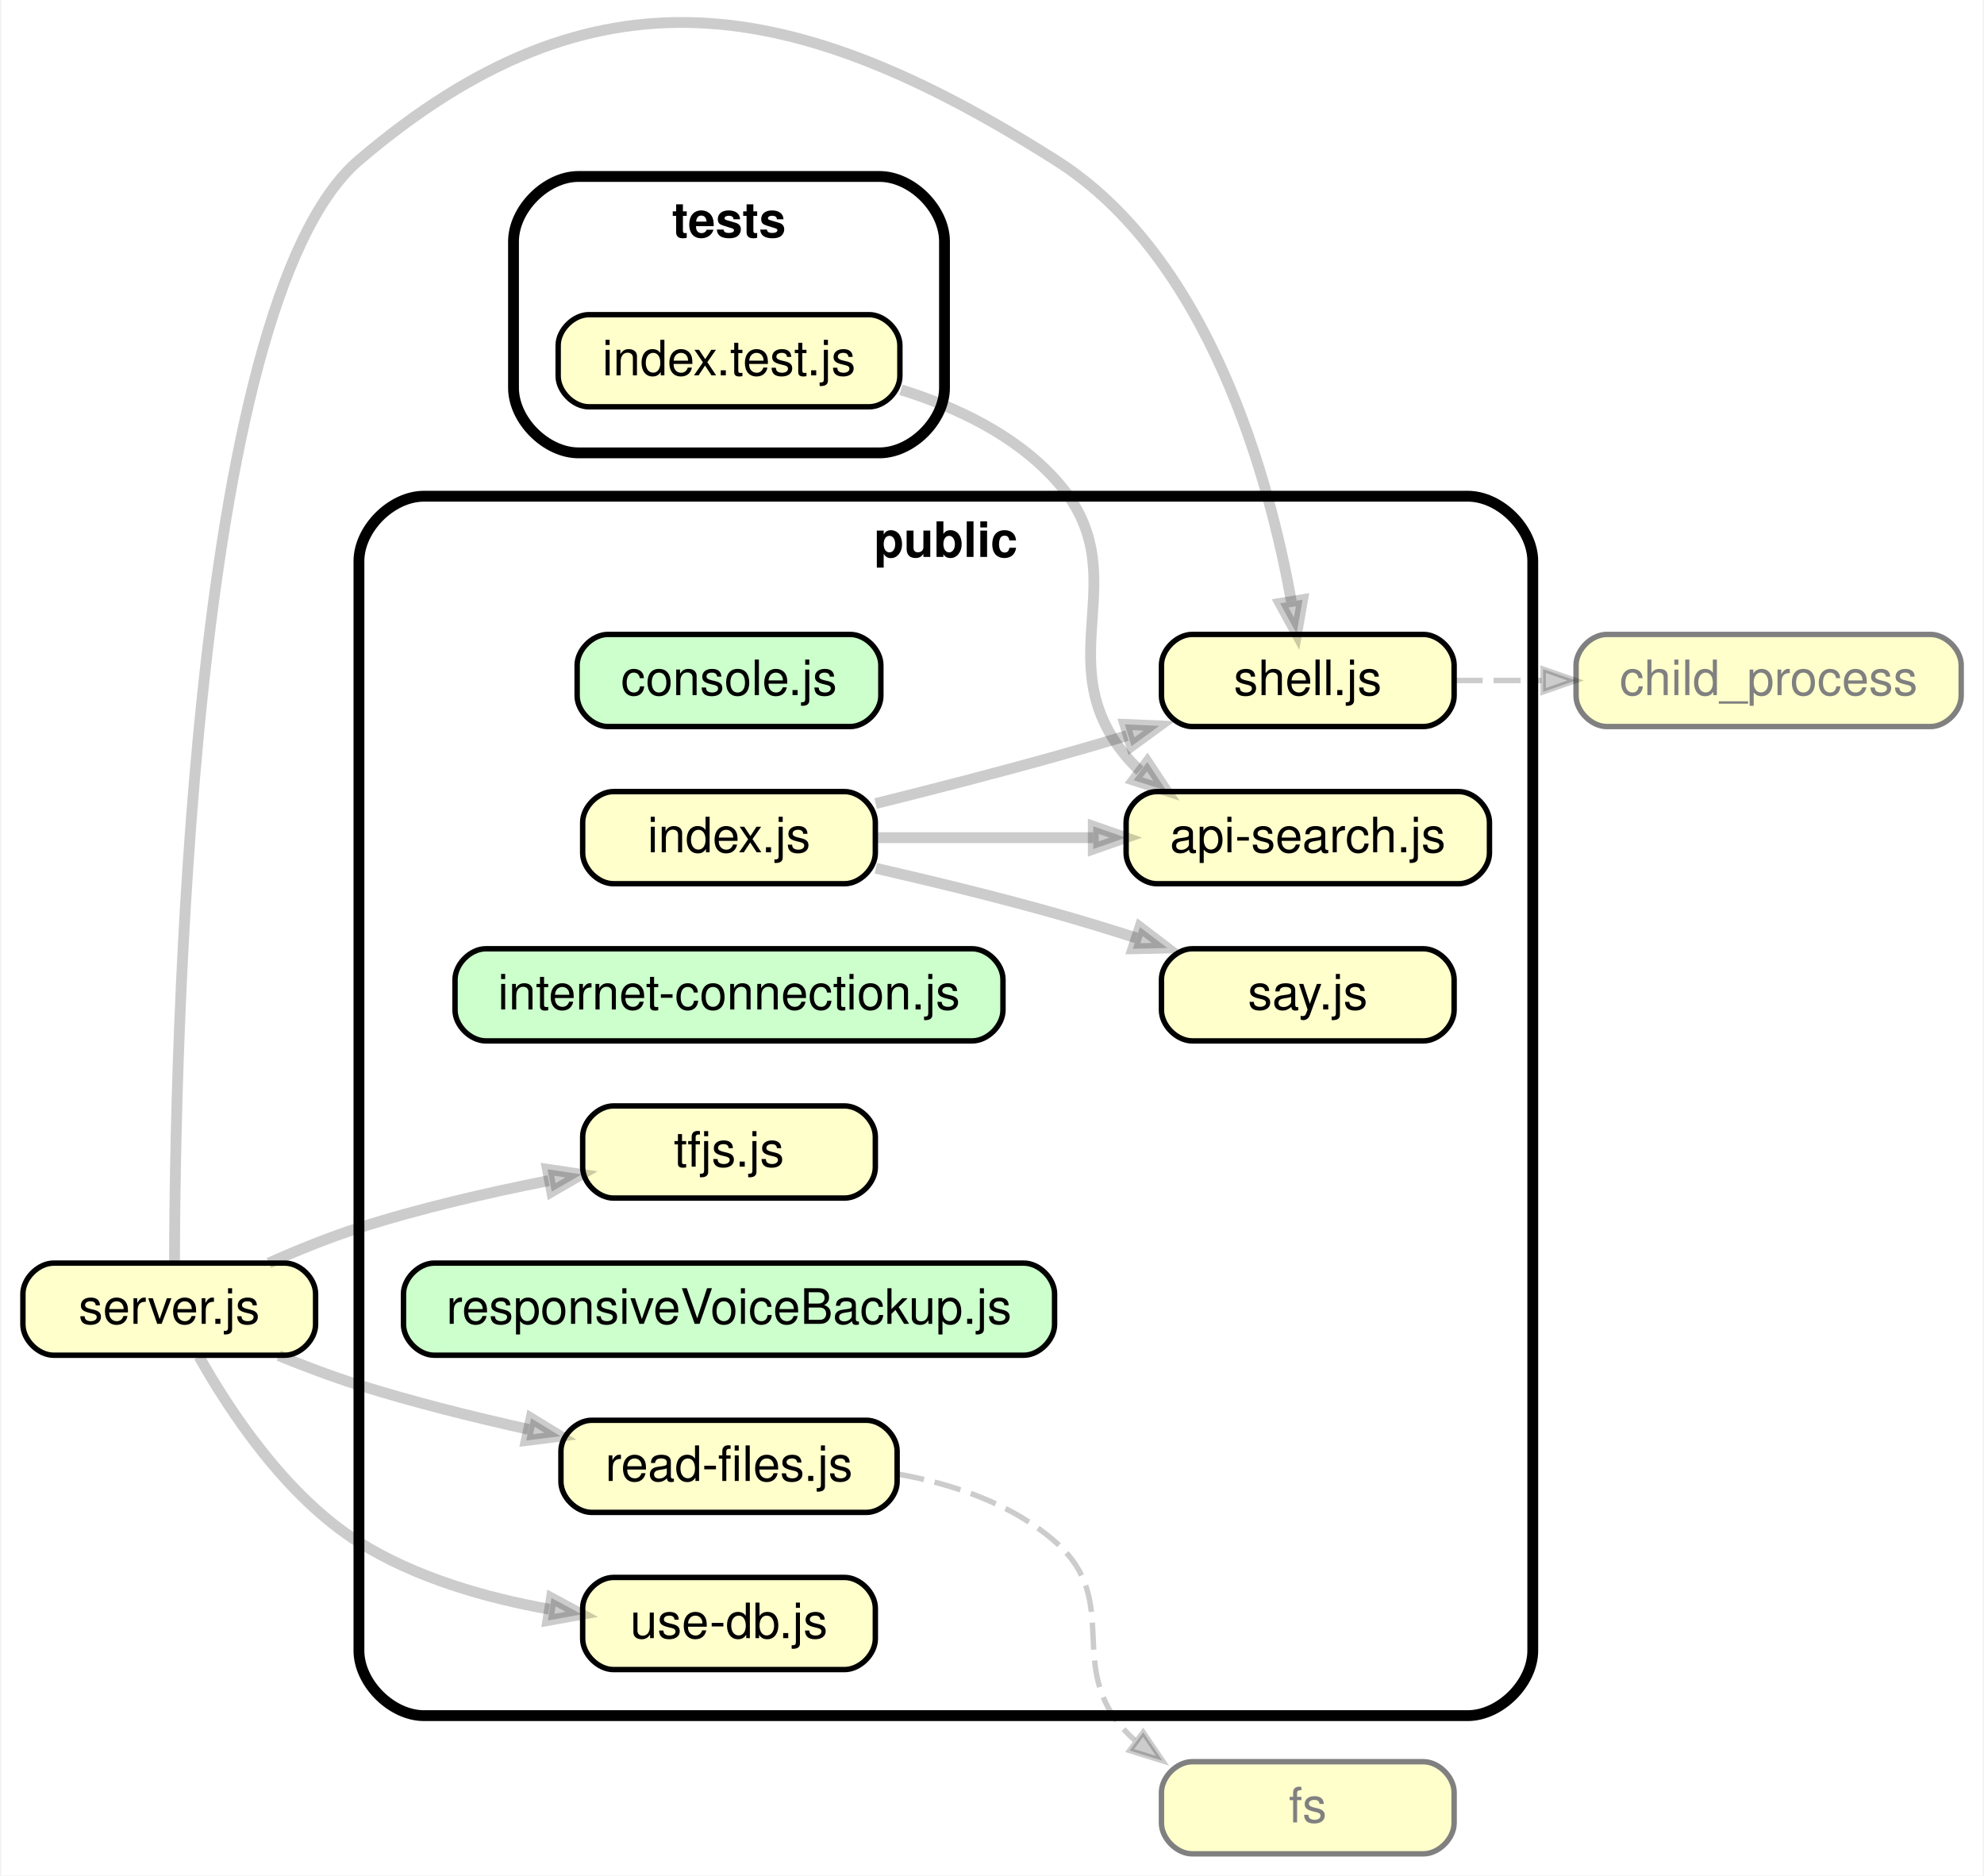
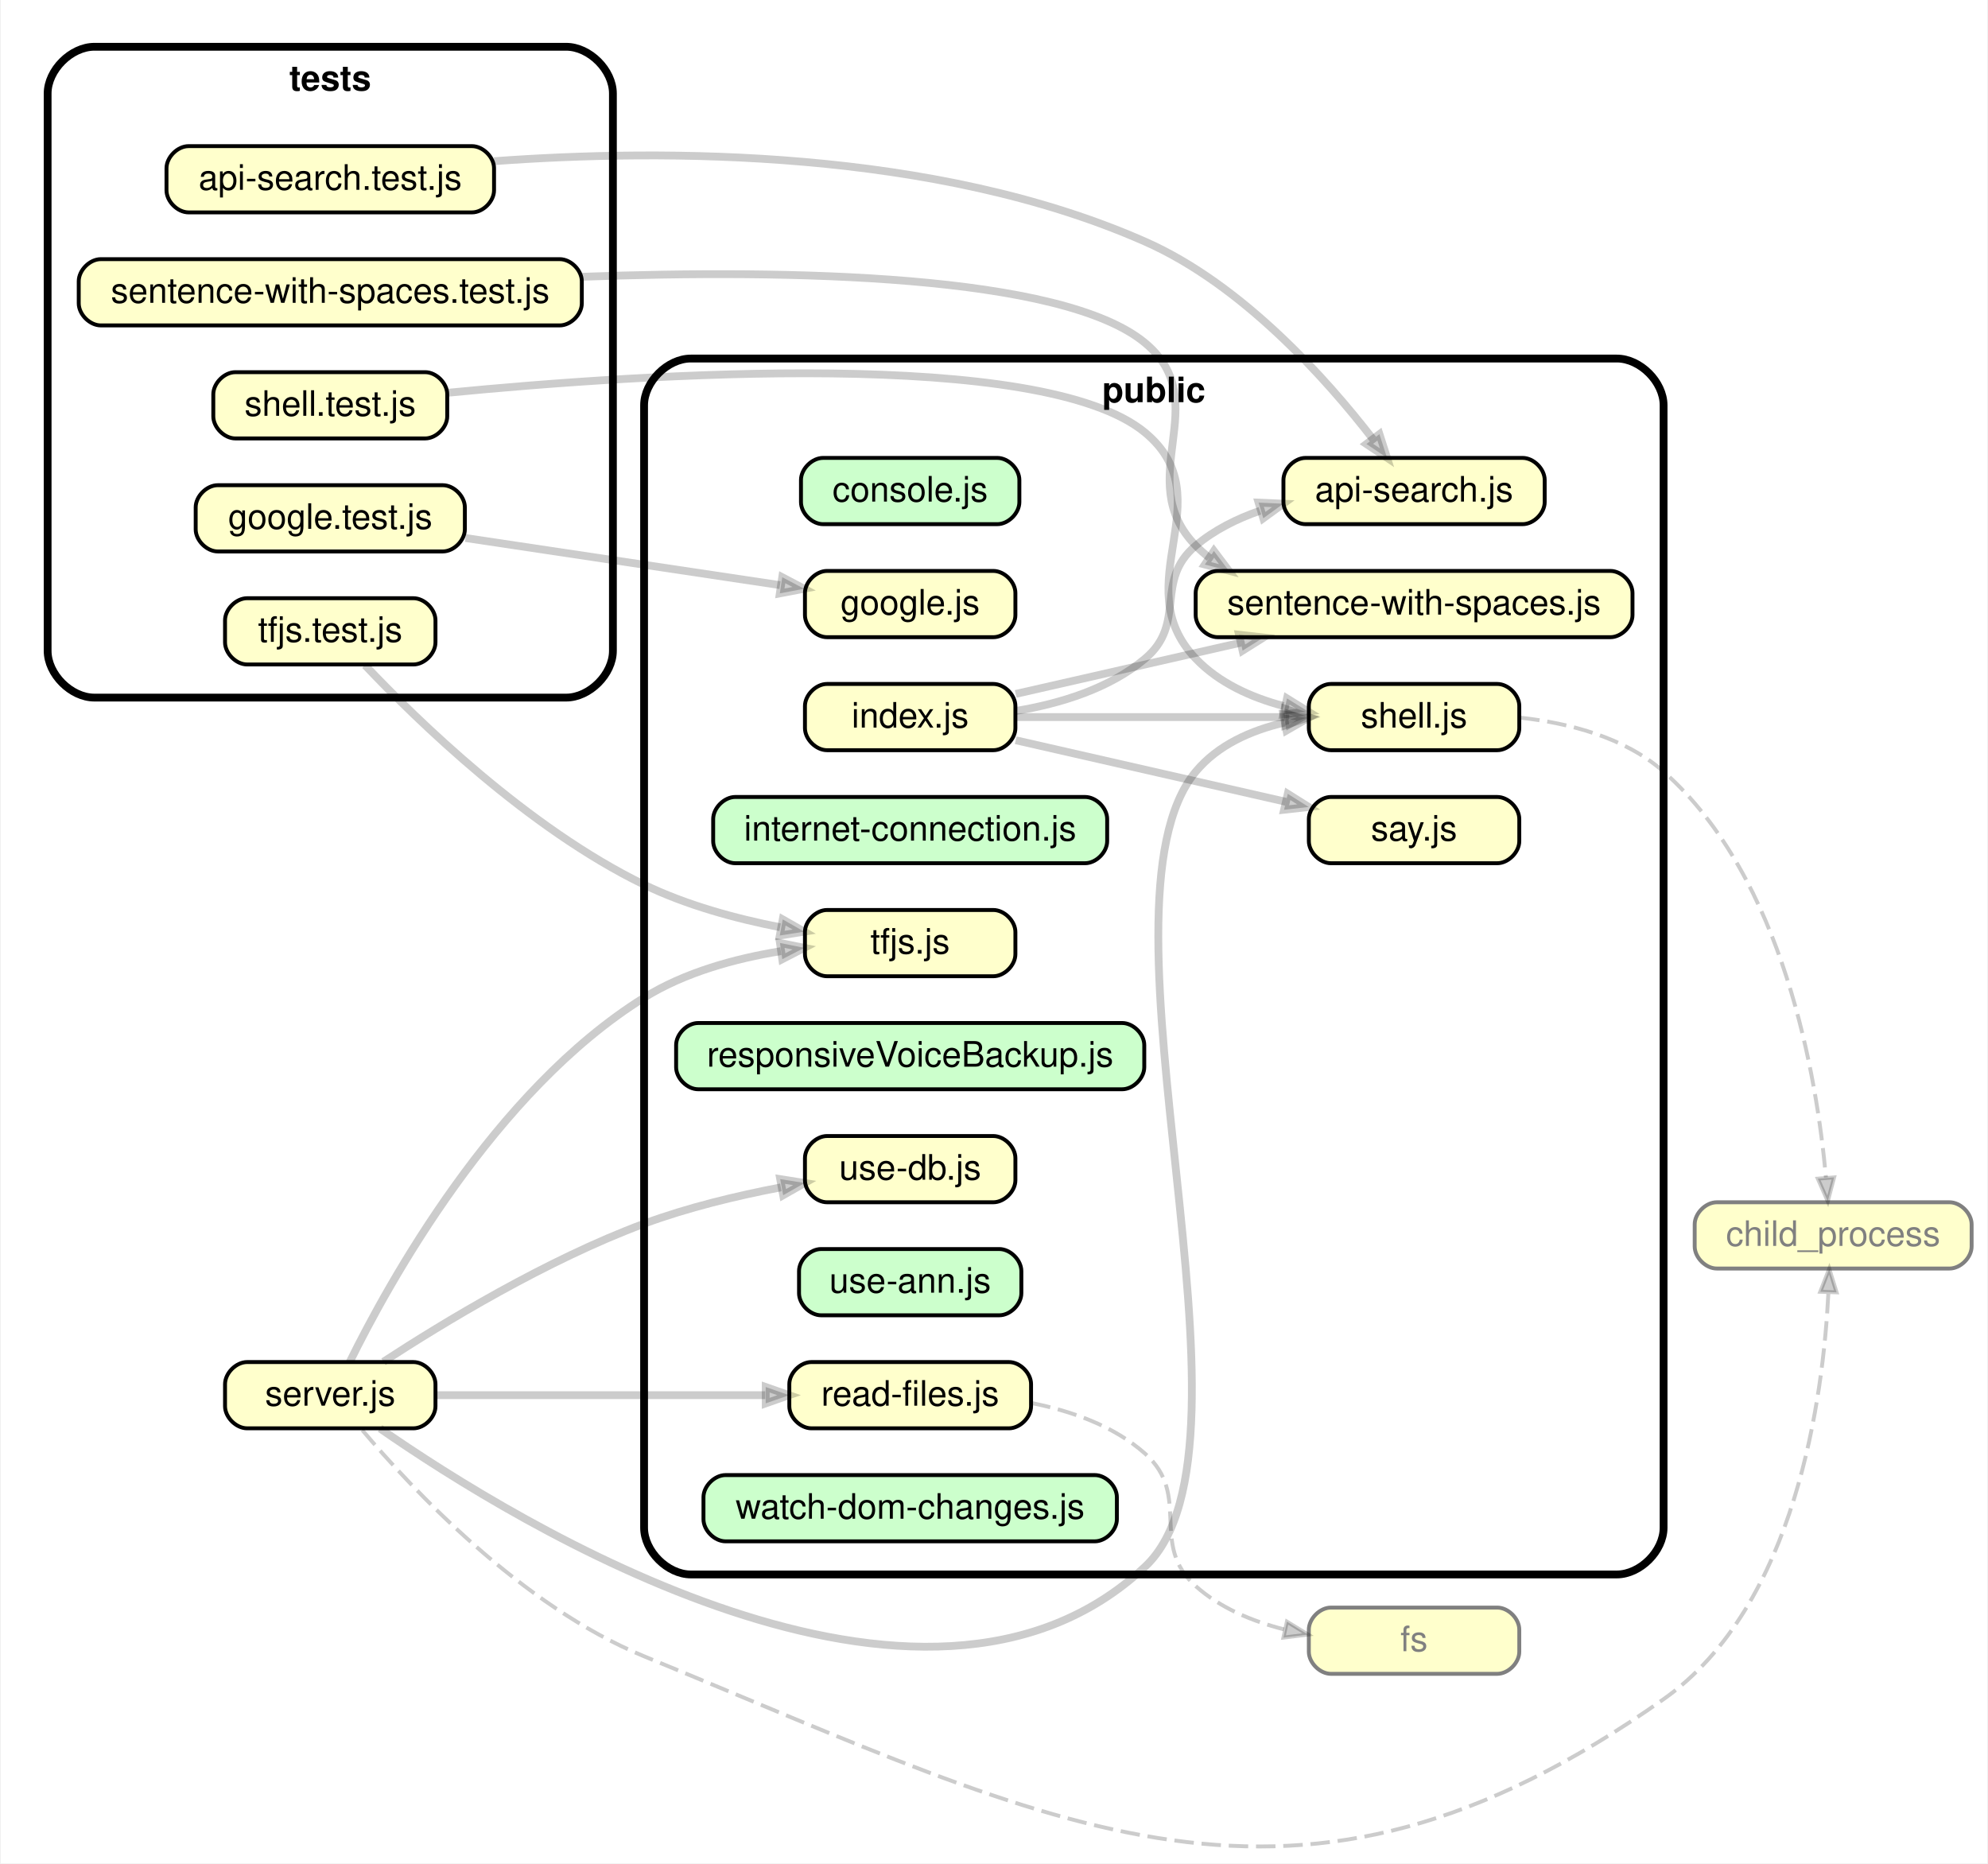
- <svg xmlns="http://www.w3.org/2000/svg" xmlns:xlink="http://www.w3.org/1999/xlink" width="366pt" height="346pt" viewBox="0.00 0.00 365.61 346.06">
-   <g id="graph0" class="graph" transform="scale(1 1) rotate(0) translate(4 342.06)">
-     <polygon fill="white" stroke="transparent" points="-4,4 -4,-342.06 361.61,-342.06 361.61,4 -4,4" />
+ <svg xmlns="http://www.w3.org/2000/svg" xmlns:xlink="http://www.w3.org/1999/xlink" width="510pt" height="478pt" viewBox="0.00 0.00 509.68 478.12">
+   <g id="graph0" class="graph" transform="scale(1 1) rotate(0) translate(4 474.12)">
+     <polygon fill="white" stroke="transparent" points="-4,4 -4,-474.12 505.68,-474.12 505.68,4 -4,4" />
    <g id="clust1" class="cluster">
-       <path fill="#ffffff" stroke="black" stroke-width="2" d="M74,-25.5C74,-25.5 266.58,-25.5 266.58,-25.5 272.58,-25.5 278.58,-31.5 278.58,-37.5 278.58,-37.5 278.58,-238.5 278.58,-238.5 278.58,-244.5 272.58,-250.5 266.58,-250.5 266.58,-250.5 74,-250.5 74,-250.5 68,-250.5 62,-244.5 62,-238.5 62,-238.5 62,-37.5 62,-37.5 62,-31.5 68,-25.5 74,-25.5" />
-       <text text-anchor="middle" x="170.29" y="-239.3" font-family="Helvetica,sans-Serif" font-weight="bold" font-size="9.00">public</text>
+       <path fill="#ffffff" stroke="black" stroke-width="2" d="M173.05,-70.12C173.05,-70.12 410.66,-70.12 410.66,-70.12 416.66,-70.12 422.66,-76.12 422.66,-82.12 422.66,-82.12 422.66,-370.12 422.66,-370.12 422.66,-376.12 416.66,-382.12 410.66,-382.12 410.66,-382.12 173.05,-382.12 173.05,-382.12 167.05,-382.12 161.05,-376.12 161.05,-370.12 161.05,-370.12 161.05,-82.12 161.05,-82.12 161.05,-76.12 167.05,-70.12 173.05,-70.12" />
+       <text text-anchor="middle" x="291.85" y="-370.92" font-family="Helvetica,sans-Serif" font-weight="bold" font-size="9.00">public</text>
    </g>
    <g id="clust2" class="cluster">
-       <path fill="#ffffff" stroke="black" stroke-width="2" d="M102.52,-258.5C102.52,-258.5 158.04,-258.5 158.04,-258.5 164.04,-258.5 170.04,-264.5 170.04,-270.5 170.04,-270.5 170.04,-297.5 170.04,-297.5 170.04,-303.5 164.04,-309.5 158.04,-309.5 158.04,-309.5 102.52,-309.5 102.52,-309.5 96.52,-309.5 90.52,-303.5 90.52,-297.5 90.52,-297.5 90.52,-270.5 90.52,-270.5 90.52,-264.5 96.52,-258.5 102.52,-258.5" />
-       <text text-anchor="middle" x="130.28" y="-298.3" font-family="Helvetica,sans-Serif" font-weight="bold" font-size="9.00">tests</text>
+       <path fill="#ffffff" stroke="black" stroke-width="2" d="M20,-295.12C20,-295.12 141.05,-295.12 141.05,-295.12 147.05,-295.12 153.05,-301.12 153.05,-307.12 153.05,-307.12 153.05,-450.12 153.05,-450.12 153.05,-456.12 147.05,-462.12 141.05,-462.12 141.05,-462.12 20,-462.12 20,-462.12 14,-462.12 8,-456.12 8,-450.12 8,-450.12 8,-307.12 8,-307.12 8,-301.12 14,-295.12 20,-295.12" />
+       <text text-anchor="middle" x="80.52" y="-450.92" font-family="Helvetica,sans-Serif" font-weight="bold" font-size="9.00">tests</text>
    </g>
    <g id="node1" class="node">
-       <path fill="#ffffcc" stroke="grey" d="M351.96,-225C351.96,-225 292.24,-225 292.24,-225 289.4,-225 286.57,-222.17 286.57,-219.33 286.57,-219.33 286.57,-213.67 286.57,-213.67 286.57,-210.83 289.4,-208 292.24,-208 292.24,-208 351.96,-208 351.96,-208 354.79,-208 357.63,-210.83 357.63,-213.67 357.63,-213.67 357.63,-219.33 357.63,-219.33 357.63,-222.17 354.79,-225 351.96,-225" />
-       <text text-anchor="middle" x="322.1" y="-213.8" font-family="Helvetica,sans-Serif" font-size="9.00" fill="grey">child_process</text>
+       <path fill="#ffffcc" stroke="grey" d="M496.03,-165.62C496.03,-165.62 436.31,-165.62 436.31,-165.62 433.47,-165.62 430.64,-162.79 430.64,-159.95 430.64,-159.95 430.64,-154.29 430.64,-154.29 430.64,-151.45 433.47,-148.62 436.31,-148.62 436.31,-148.62 496.03,-148.62 496.03,-148.62 498.86,-148.62 501.7,-151.45 501.7,-154.29 501.7,-154.29 501.7,-159.95 501.7,-159.95 501.7,-162.79 498.86,-165.62 496.03,-165.62" />
+       <text text-anchor="middle" x="466.17" y="-154.42" font-family="Helvetica,sans-Serif" font-size="9.00" fill="grey">child_process</text>
    </g>
    <g id="node2" class="node">
-       <path fill="#ffffcc" stroke="grey" d="M258.41,-17C258.41,-17 215.74,-17 215.74,-17 212.91,-17 210.07,-14.17 210.07,-11.33 210.07,-11.33 210.07,-5.67 210.07,-5.67 210.07,-2.83 212.91,0 215.74,0 215.74,0 258.41,0 258.41,0 261.24,0 264.07,-2.83 264.07,-5.67 264.07,-5.67 264.07,-11.33 264.07,-11.33 264.07,-14.17 261.24,-17 258.41,-17" />
-       <text text-anchor="middle" x="237.07" y="-5.8" font-family="Helvetica,sans-Serif" font-size="9.00" fill="grey">fs</text>
+       <path fill="#ffffcc" stroke="grey" d="M379.97,-61.62C379.97,-61.62 337.3,-61.62 337.3,-61.62 334.47,-61.62 331.63,-58.79 331.63,-55.95 331.63,-55.95 331.63,-50.29 331.63,-50.29 331.63,-47.45 334.47,-44.62 337.3,-44.62 337.3,-44.62 379.97,-44.62 379.97,-44.62 382.8,-44.62 385.63,-47.45 385.63,-50.29 385.63,-50.29 385.63,-55.95 385.63,-55.95 385.63,-58.79 382.8,-61.62 379.97,-61.62" />
+       <text text-anchor="middle" x="358.63" y="-50.42" font-family="Helvetica,sans-Serif" font-size="9.00" fill="grey">fs</text>
    </g>
    <g id="node3" class="node">
      <g id="a_node3">
        <a xlink:href="public/api-search.js" xlink:title="api-search.js">
-           <path fill="#ffffcc" stroke="black" d="M264.93,-196C264.93,-196 209.22,-196 209.22,-196 206.39,-196 203.55,-193.17 203.55,-190.33 203.55,-190.33 203.55,-184.67 203.55,-184.67 203.55,-181.83 206.39,-179 209.22,-179 209.22,-179 264.93,-179 264.93,-179 267.76,-179 270.59,-181.83 270.59,-184.67 270.59,-184.67 270.59,-190.33 270.59,-190.33 270.59,-193.17 267.76,-196 264.93,-196" />
-           <text text-anchor="middle" x="237.07" y="-184.8" font-family="Helvetica,sans-Serif" font-size="9.00">api-search.js</text>
+           <path fill="#ffffcc" stroke="black" d="M386.49,-356.62C386.49,-356.62 330.78,-356.62 330.78,-356.62 327.95,-356.62 325.11,-353.79 325.11,-350.95 325.11,-350.95 325.11,-345.29 325.11,-345.29 325.11,-342.45 327.95,-339.62 330.78,-339.62 330.78,-339.62 386.49,-339.62 386.49,-339.62 389.32,-339.62 392.15,-342.45 392.15,-345.29 392.15,-345.29 392.15,-350.95 392.15,-350.95 392.15,-353.79 389.32,-356.62 386.49,-356.62" />
+           <text text-anchor="middle" x="358.63" y="-345.42" font-family="Helvetica,sans-Serif" font-size="9.00">api-search.js</text>
        </a>
      </g>
    </g>
    <g id="node4" class="node">
      <g id="a_node4">
        <a xlink:href="public/console.js" xlink:title="console.js">
-           <path fill="#ccffcc" stroke="black" d="M152.64,-225C152.64,-225 107.93,-225 107.93,-225 105.09,-225 102.26,-222.17 102.26,-219.33 102.26,-219.33 102.26,-213.67 102.26,-213.67 102.26,-210.83 105.09,-208 107.93,-208 107.93,-208 152.64,-208 152.64,-208 155.47,-208 158.3,-210.83 158.3,-213.67 158.3,-213.67 158.3,-219.33 158.3,-219.33 158.3,-222.17 155.47,-225 152.64,-225" />
-           <text text-anchor="middle" x="130.28" y="-213.8" font-family="Helvetica,sans-Serif" font-size="9.00">console.js</text>
+           <path fill="#ccffcc" stroke="black" d="M251.69,-356.62C251.69,-356.62 206.98,-356.62 206.98,-356.62 204.14,-356.62 201.31,-353.79 201.31,-350.95 201.31,-350.95 201.31,-345.29 201.31,-345.29 201.31,-342.45 204.14,-339.62 206.98,-339.62 206.98,-339.62 251.69,-339.62 251.69,-339.62 254.52,-339.62 257.35,-342.45 257.35,-345.29 257.35,-345.29 257.35,-350.95 257.35,-350.95 257.35,-353.79 254.52,-356.62 251.69,-356.62" />
+           <text text-anchor="middle" x="229.33" y="-345.42" font-family="Helvetica,sans-Serif" font-size="9.00">console.js</text>
        </a>
      </g>
    </g>
    <g id="node5" class="node">
      <g id="a_node5">
-         <a xlink:href="public/index.js" xlink:title="index.js">
-           <path fill="#ffffcc" stroke="black" d="M151.62,-196C151.62,-196 108.95,-196 108.95,-196 106.12,-196 103.28,-193.17 103.28,-190.33 103.28,-190.33 103.28,-184.67 103.28,-184.67 103.28,-181.83 106.12,-179 108.95,-179 108.95,-179 151.62,-179 151.62,-179 154.45,-179 157.28,-181.83 157.28,-184.67 157.28,-184.67 157.28,-190.33 157.28,-190.33 157.28,-193.17 154.45,-196 151.62,-196" />
-           <text text-anchor="middle" x="130.28" y="-184.8" font-family="Helvetica,sans-Serif" font-size="9.00">index.js</text>
-         </a>
-       </g>
-     </g>
-     <g id="edge1" class="edge">
-       <path fill="none" stroke="#000000" stroke-width="2" stroke-opacity="0.2" d="M157.45,-187.5C169.55,-187.5 184.15,-187.5 197.47,-187.5" />
-       <polygon fill="#000000" fill-opacity="0.2" stroke="#000000" stroke-width="2" stroke-opacity="0.2" points="197.49,-189.6 203.49,-187.5 197.49,-185.4 197.49,-189.6" />
+         <a xlink:href="public/google.js" xlink:title="google.js">
+           <path fill="#ffffcc" stroke="black" d="M250.66,-327.62C250.66,-327.62 208,-327.62 208,-327.62 205.16,-327.62 202.33,-324.79 202.33,-321.95 202.33,-321.95 202.33,-316.29 202.33,-316.29 202.33,-313.45 205.16,-310.62 208,-310.62 208,-310.62 250.66,-310.62 250.66,-310.62 253.5,-310.62 256.33,-313.45 256.33,-316.29 256.33,-316.29 256.33,-321.95 256.33,-321.95 256.33,-324.79 253.5,-327.62 250.66,-327.62" />
+           <text text-anchor="middle" x="229.33" y="-316.42" font-family="Helvetica,sans-Serif" font-size="9.00">google.js</text>
+         </a>
+       </g>
    </g>
    <g id="node6" class="node">
      <g id="a_node6">
-         <a xlink:href="public/say.js" xlink:title="say.js">
-           <path fill="#ffffcc" stroke="black" d="M258.41,-167C258.41,-167 215.74,-167 215.74,-167 212.91,-167 210.07,-164.17 210.07,-161.33 210.07,-161.33 210.07,-155.67 210.07,-155.67 210.07,-152.83 212.91,-150 215.74,-150 215.74,-150 258.41,-150 258.41,-150 261.24,-150 264.07,-152.83 264.07,-155.67 264.07,-155.67 264.07,-161.33 264.07,-161.33 264.07,-164.17 261.24,-167 258.41,-167" />
-           <text text-anchor="middle" x="237.07" y="-155.8" font-family="Helvetica,sans-Serif" font-size="9.00">say.js</text>
-         </a>
-       </g>
-     </g>
-     <g id="edge2" class="edge">
-       <path fill="none" stroke="#000000" stroke-width="2" stroke-opacity="0.2" d="M157.38,-181.85C167.76,-179.47 179.78,-176.55 190.56,-173.5 195.4,-172.14 200.48,-170.58 205.43,-169" />
-       <polygon fill="#000000" fill-opacity="0.2" stroke="#000000" stroke-width="2" stroke-opacity="0.2" points="206.1,-170.99 211.16,-167.14 204.8,-167 206.1,-170.99" />
+         <a xlink:href="public/index.js" xlink:title="index.js">
+           <path fill="#ffffcc" stroke="black" d="M250.66,-298.62C250.66,-298.62 208,-298.62 208,-298.62 205.16,-298.62 202.33,-295.79 202.33,-292.95 202.33,-292.95 202.33,-287.29 202.33,-287.29 202.33,-284.45 205.16,-281.62 208,-281.62 208,-281.62 250.66,-281.62 250.66,-281.62 253.5,-281.62 256.33,-284.45 256.33,-287.29 256.33,-287.29 256.33,-292.95 256.33,-292.95 256.33,-295.79 253.5,-298.62 250.66,-298.62" />
+           <text text-anchor="middle" x="229.33" y="-287.42" font-family="Helvetica,sans-Serif" font-size="9.00">index.js</text>
+         </a>
+       </g>
+     </g>
+     <g id="edge1" class="edge">
+       <path fill="none" stroke="#000000" stroke-width="2" stroke-opacity="0.2" d="M256.56,-291.71C267.8,-293.58 280.43,-297.4 289.61,-305.12 300.43,-314.2 291.8,-325.03 302.61,-334.12 307.37,-338.12 313.11,-340.99 319.07,-343.06" />
+       <polygon fill="#000000" fill-opacity="0.2" stroke="#000000" stroke-width="2" stroke-opacity="0.2" points="318.73,-345.15 325.08,-344.87 319.94,-341.13 318.73,-345.15" />
    </g>
    <g id="node7" class="node">
      <g id="a_node7">
-         <a xlink:href="public/shell.js" xlink:title="shell.js">
-           <path fill="#ffffcc" stroke="black" d="M258.41,-225C258.41,-225 215.74,-225 215.74,-225 212.91,-225 210.07,-222.17 210.07,-219.33 210.07,-219.33 210.07,-213.67 210.07,-213.67 210.07,-210.83 212.91,-208 215.74,-208 215.74,-208 258.41,-208 258.41,-208 261.24,-208 264.07,-210.83 264.07,-213.67 264.07,-213.67 264.07,-219.33 264.07,-219.33 264.07,-222.17 261.24,-225 258.41,-225" />
-           <text text-anchor="middle" x="237.07" y="-213.8" font-family="Helvetica,sans-Serif" font-size="9.00">shell.js</text>
-         </a>
-       </g>
-     </g>
-     <g id="edge3" class="edge">
-       <path fill="none" stroke="#000000" stroke-width="2" stroke-opacity="0.2" d="M157.33,-193.79C167.7,-196.37 179.73,-199.46 190.56,-202.5 194.83,-203.7 199.31,-205 203.72,-206.33" />
-       <polygon fill="#000000" fill-opacity="0.2" stroke="#000000" stroke-width="2" stroke-opacity="0.2" points="203.32,-208.4 209.67,-208.13 204.54,-204.38 203.32,-208.4" />
-     </g>
-     <g id="edge5" class="edge">
-       <path fill="none" stroke="#000000" stroke-dasharray="5,2" stroke-opacity="0.2" d="M264.34,-216.5C269.4,-216.5 274.8,-216.5 280.19,-216.5" />
-       <polygon fill="#000000" fill-opacity="0.2" stroke="#000000" stroke-opacity="0.2" points="280.49,-218.6 286.49,-216.5 280.49,-214.4 280.49,-218.6" />
+         <a xlink:href="public/say.js" xlink:title="say.js">
+           <path fill="#ffffcc" stroke="black" d="M379.97,-269.62C379.97,-269.62 337.3,-269.62 337.3,-269.62 334.47,-269.62 331.63,-266.79 331.63,-263.95 331.63,-263.95 331.63,-258.29 331.63,-258.29 331.63,-255.45 334.47,-252.62 337.3,-252.62 337.3,-252.62 379.97,-252.62 379.97,-252.62 382.8,-252.62 385.63,-255.45 385.63,-258.29 385.63,-258.29 385.63,-263.95 385.63,-263.95 385.63,-266.79 382.8,-269.62 379.97,-269.62" />
+           <text text-anchor="middle" x="358.63" y="-258.42" font-family="Helvetica,sans-Serif" font-size="9.00">say.js</text>
+         </a>
+       </g>
+     </g>
+     <g id="edge2" class="edge">
+       <path fill="none" stroke="#000000" stroke-width="2" stroke-opacity="0.2" d="M256.4,-284.18C276.48,-279.61 304.34,-273.26 325.74,-268.38" />
+       <polygon fill="#000000" fill-opacity="0.2" stroke="#000000" stroke-width="2" stroke-opacity="0.2" points="326.22,-270.43 331.6,-267.05 325.28,-266.34 326.22,-270.43" />
    </g>
    <g id="node8" class="node">
      <g id="a_node8">
-         <a xlink:href="public/internet-connection.js" xlink:title="internet-connection.js">
-           <path fill="#ccffcc" stroke="black" d="M175.16,-167C175.16,-167 85.4,-167 85.4,-167 82.57,-167 79.73,-164.17 79.73,-161.33 79.73,-161.33 79.73,-155.67 79.73,-155.67 79.73,-152.83 82.57,-150 85.4,-150 85.4,-150 175.16,-150 175.16,-150 178,-150 180.83,-152.83 180.83,-155.67 180.83,-155.67 180.83,-161.33 180.83,-161.33 180.83,-164.17 178,-167 175.16,-167" />
-           <text text-anchor="middle" x="130.28" y="-155.8" font-family="Helvetica,sans-Serif" font-size="9.00">internet-connection.js</text>
-         </a>
-       </g>
+         <a xlink:href="public/sentence-with-spaces.js" xlink:title="sentence-with-spaces.js">
+           <path fill="#ffffcc" stroke="black" d="M409.01,-327.62C409.01,-327.62 308.26,-327.62 308.26,-327.62 305.42,-327.62 302.59,-324.79 302.59,-321.95 302.59,-321.95 302.59,-316.29 302.59,-316.29 302.59,-313.45 305.42,-310.62 308.26,-310.62 308.26,-310.62 409.01,-310.62 409.01,-310.62 411.84,-310.62 414.68,-313.45 414.68,-316.29 414.68,-316.29 414.68,-321.95 414.68,-321.95 414.68,-324.79 411.84,-327.62 409.01,-327.62" />
+           <text text-anchor="middle" x="358.63" y="-316.42" font-family="Helvetica,sans-Serif" font-size="9.00">sentence-with-spaces.js</text>
+         </a>
+       </g>
+     </g>
+     <g id="edge3" class="edge">
+       <path fill="none" stroke="#000000" stroke-width="2" stroke-opacity="0.2" d="M256.4,-296.06C273.01,-299.84 294.95,-304.84 314.15,-309.21" />
+       <polygon fill="#000000" fill-opacity="0.2" stroke="#000000" stroke-width="2" stroke-opacity="0.2" points="313.7,-311.26 320.01,-310.55 314.63,-307.17 313.7,-311.26" />
    </g>
    <g id="node9" class="node">
      <g id="a_node9">
-         <a xlink:href="public/read-files.js" xlink:title="read-files.js">
-           <path fill="#ffffcc" stroke="black" d="M155.63,-80C155.63,-80 104.93,-80 104.93,-80 102.1,-80 99.27,-77.17 99.27,-74.33 99.27,-74.33 99.27,-68.67 99.27,-68.67 99.27,-65.83 102.1,-63 104.93,-63 104.93,-63 155.63,-63 155.63,-63 158.46,-63 161.3,-65.83 161.3,-68.67 161.3,-68.67 161.3,-74.33 161.3,-74.33 161.3,-77.17 158.46,-80 155.63,-80" />
-           <text text-anchor="middle" x="130.28" y="-68.8" font-family="Helvetica,sans-Serif" font-size="9.00">read-files.js</text>
+         <a xlink:href="public/shell.js" xlink:title="shell.js">
+           <path fill="#ffffcc" stroke="black" d="M379.97,-298.62C379.97,-298.62 337.3,-298.62 337.3,-298.62 334.47,-298.62 331.63,-295.79 331.63,-292.95 331.63,-292.95 331.63,-287.29 331.63,-287.29 331.63,-284.45 334.47,-281.62 337.3,-281.62 337.3,-281.62 379.97,-281.62 379.97,-281.62 382.8,-281.62 385.63,-284.45 385.63,-287.29 385.63,-287.29 385.63,-292.95 385.63,-292.95 385.63,-295.79 382.8,-298.62 379.97,-298.62" />
+           <text text-anchor="middle" x="358.63" y="-287.42" font-family="Helvetica,sans-Serif" font-size="9.00">shell.js</text>
        </a>
      </g>
    </g>
    <g id="edge4" class="edge">
-       <path fill="none" stroke="#000000" stroke-dasharray="5,2" stroke-opacity="0.2" d="M161.36,-70.09C171.64,-68.24 182.56,-64.57 190.56,-57.5 203,-46.51 192.13,-34.53 203.56,-22.5 204.05,-21.99 204.56,-21.49 205.09,-21.02" />
-       <polygon fill="#000000" fill-opacity="0.2" stroke="#000000" stroke-opacity="0.2" points="206.7,-22.43 210.27,-17.17 204.2,-19.06 206.7,-22.43" />
+       <path fill="none" stroke="#000000" stroke-width="2" stroke-opacity="0.2" d="M256.4,-290.12C276.39,-290.12 304.1,-290.12 325.47,-290.12" />
+       <polygon fill="#000000" fill-opacity="0.2" stroke="#000000" stroke-width="2" stroke-opacity="0.2" points="325.6,-292.22 331.6,-290.12 325.6,-288.02 325.6,-292.22" />
+     </g>
+     <g id="edge6" class="edge">
+       <path fill="none" stroke="#000000" stroke-dasharray="5,2" stroke-opacity="0.2" d="M385.87,-289.97C398.34,-288.59 412.66,-284.95 422.66,-276.12 453.61,-248.8 462.03,-197.34 464.32,-172" />
+       <polygon fill="#000000" fill-opacity="0.2" stroke="#000000" stroke-opacity="0.2" points="466.42,-172.01 464.79,-165.86 462.23,-171.68 466.42,-172.01" />
    </g>
    <g id="node10" class="node">
      <g id="a_node10">
-         <a xlink:href="public/responsiveVoiceBackup.js" xlink:title="responsiveVoiceBackup.js">
-           <path fill="#ccffcc" stroke="black" d="M184.68,-109C184.68,-109 75.88,-109 75.88,-109 73.05,-109 70.22,-106.17 70.22,-103.33 70.22,-103.33 70.22,-97.67 70.22,-97.67 70.22,-94.83 73.05,-92 75.88,-92 75.88,-92 184.68,-92 184.68,-92 187.51,-92 190.35,-94.83 190.35,-97.67 190.35,-97.67 190.35,-103.33 190.35,-103.33 190.35,-106.17 187.51,-109 184.68,-109" />
-           <text text-anchor="middle" x="130.28" y="-97.8" font-family="Helvetica,sans-Serif" font-size="9.00">responsiveVoiceBackup.js</text>
+         <a xlink:href="public/internet-connection.js" xlink:title="internet-connection.js">
+           <path fill="#ccffcc" stroke="black" d="M274.21,-269.62C274.21,-269.62 184.45,-269.62 184.45,-269.62 181.62,-269.62 178.78,-266.79 178.78,-263.95 178.78,-263.95 178.78,-258.29 178.78,-258.29 178.78,-255.45 181.62,-252.62 184.45,-252.62 184.45,-252.62 274.21,-252.62 274.21,-252.62 277.05,-252.62 279.88,-255.45 279.88,-258.29 279.88,-258.29 279.88,-263.95 279.88,-263.95 279.88,-266.79 277.05,-269.62 274.21,-269.62" />
+           <text text-anchor="middle" x="229.33" y="-258.42" font-family="Helvetica,sans-Serif" font-size="9.00">internet-connection.js</text>
        </a>
      </g>
    </g>
    <g id="node11" class="node">
      <g id="a_node11">
-         <a xlink:href="public/tfjs.js" xlink:title="tfjs.js">
-           <path fill="#ffffcc" stroke="black" d="M151.62,-138C151.62,-138 108.95,-138 108.95,-138 106.12,-138 103.28,-135.17 103.28,-132.33 103.28,-132.33 103.28,-126.67 103.28,-126.67 103.28,-123.83 106.12,-121 108.95,-121 108.95,-121 151.62,-121 151.62,-121 154.45,-121 157.28,-123.83 157.28,-126.67 157.28,-126.67 157.28,-132.33 157.28,-132.33 157.28,-135.17 154.45,-138 151.62,-138" />
-           <text text-anchor="middle" x="130.28" y="-126.8" font-family="Helvetica,sans-Serif" font-size="9.00">tfjs.js</text>
-         </a>
-       </g>
+         <a xlink:href="public/read-files.js" xlink:title="read-files.js">
+           <path fill="#ffffcc" stroke="black" d="M254.68,-124.62C254.68,-124.62 203.98,-124.62 203.98,-124.62 201.15,-124.62 198.32,-121.79 198.32,-118.95 198.32,-118.95 198.32,-113.29 198.32,-113.29 198.32,-110.45 201.15,-107.62 203.98,-107.62 203.98,-107.62 254.68,-107.62 254.68,-107.62 257.51,-107.62 260.35,-110.45 260.35,-113.29 260.35,-113.29 260.35,-118.95 260.35,-118.95 260.35,-121.79 257.51,-124.62 254.68,-124.62" />
+           <text text-anchor="middle" x="229.33" y="-113.42" font-family="Helvetica,sans-Serif" font-size="9.00">read-files.js</text>
+         </a>
+       </g>
+     </g>
+     <g id="edge5" class="edge">
+       <path fill="none" stroke="#000000" stroke-dasharray="5,2" stroke-opacity="0.2" d="M260.4,-114.12C270.68,-112.08 281.6,-108.24 289.61,-101.12 301.7,-90.37 290.53,-77.88 302.61,-67.12 308.89,-61.53 317.09,-58.11 325.23,-56.04" />
+       <polygon fill="#000000" fill-opacity="0.2" stroke="#000000" stroke-opacity="0.2" points="326,-58.02 331.42,-54.7 325.11,-53.92 326,-58.02" />
    </g>
    <g id="node12" class="node">
      <g id="a_node12">
-         <a xlink:href="public/use-db.js" xlink:title="use-db.js">
-           <path fill="#ffffcc" stroke="black" d="M151.62,-51C151.62,-51 108.95,-51 108.95,-51 106.12,-51 103.28,-48.17 103.28,-45.33 103.28,-45.33 103.28,-39.67 103.28,-39.67 103.28,-36.83 106.12,-34 108.95,-34 108.95,-34 151.62,-34 151.62,-34 154.45,-34 157.28,-36.83 157.28,-39.67 157.28,-39.67 157.28,-45.33 157.28,-45.33 157.28,-48.17 154.45,-51 151.62,-51" />
-           <text text-anchor="middle" x="130.28" y="-39.8" font-family="Helvetica,sans-Serif" font-size="9.00">use-db.js</text>
+         <a xlink:href="public/responsiveVoiceBackup.js" xlink:title="responsiveVoiceBackup.js">
+           <path fill="#ccffcc" stroke="black" d="M283.73,-211.62C283.73,-211.62 174.93,-211.62 174.93,-211.62 172.1,-211.62 169.27,-208.79 169.27,-205.95 169.27,-205.95 169.27,-200.29 169.27,-200.29 169.27,-197.45 172.1,-194.62 174.93,-194.62 174.93,-194.62 283.73,-194.62 283.73,-194.62 286.56,-194.62 289.4,-197.45 289.4,-200.29 289.4,-200.29 289.4,-205.95 289.4,-205.95 289.4,-208.79 286.56,-211.62 283.73,-211.62" />
+           <text text-anchor="middle" x="229.33" y="-200.42" font-family="Helvetica,sans-Serif" font-size="9.00">responsiveVoiceBackup.js</text>
        </a>
      </g>
    </g>
    <g id="node13" class="node">
      <g id="a_node13">
-         <a xlink:href="server.js" xlink:title="server.js">
-           <path fill="#ffffcc" stroke="black" d="M48.33,-109C48.33,-109 5.67,-109 5.67,-109 2.83,-109 0,-106.17 0,-103.33 0,-103.33 0,-97.67 0,-97.67 0,-94.83 2.83,-92 5.67,-92 5.67,-92 48.33,-92 48.33,-92 51.17,-92 54,-94.83 54,-97.67 54,-97.67 54,-103.33 54,-103.33 54,-106.17 51.17,-109 48.33,-109" />
-           <text text-anchor="middle" x="27" y="-97.8" font-family="Helvetica,sans-Serif" font-size="9.00">server.js</text>
-         </a>
-       </g>
-     </g>
-     <g id="edge7" class="edge">
-       <path fill="none" stroke="#000000" stroke-width="2" stroke-opacity="0.2" d="M27.97,-109.3C28.07,-145.94 30.51,-285.66 62,-312.5 105.49,-349.57 142.28,-343.05 190.56,-312.5 219.08,-294.46 230.08,-253.18 234.04,-231.09" />
-       <polygon fill="#000000" fill-opacity="0.2" stroke="#000000" stroke-width="2" stroke-opacity="0.2" points="236.11,-231.41 235.01,-225.14 231.97,-230.73 236.11,-231.41" />
-     </g>
-     <g id="edge6" class="edge">
-       <path fill="none" stroke="#000000" stroke-width="2" stroke-opacity="0.2" d="M47.21,-91.92C51.98,-89.98 57.13,-88.03 62,-86.5 72.02,-83.35 83.08,-80.59 93.28,-78.33" />
-       <polygon fill="#000000" fill-opacity="0.2" stroke="#000000" stroke-width="2" stroke-opacity="0.2" points="93.76,-80.38 99.18,-77.06 92.87,-76.27 93.76,-80.38" />
-     </g>
-     <g id="edge8" class="edge">
-       <path fill="none" stroke="#000000" stroke-width="2" stroke-opacity="0.2" d="M45.37,-109.01C50.63,-111.35 56.47,-113.73 62,-115.5 73.22,-119.1 85.79,-122 97,-124.21" />
-       <polygon fill="#000000" fill-opacity="0.2" stroke="#000000" stroke-width="2" stroke-opacity="0.2" points="96.78,-126.31 103.07,-125.37 97.57,-122.18 96.78,-126.31" />
-     </g>
-     <g id="edge9" class="edge">
-       <path fill="none" stroke="#000000" stroke-width="2" stroke-opacity="0.2" d="M32.49,-91.76C38.05,-81.86 48.46,-66 62,-57.5 72.44,-50.94 85.38,-47.24 97.11,-45.14" />
-       <polygon fill="#000000" fill-opacity="0.2" stroke="#000000" stroke-width="2" stroke-opacity="0.2" points="97.52,-47.21 103.12,-44.19 96.86,-43.06 97.52,-47.21" />
+         <a xlink:href="public/tfjs.js" xlink:title="tfjs.js">
+           <path fill="#ffffcc" stroke="black" d="M250.66,-240.62C250.66,-240.62 208,-240.62 208,-240.62 205.16,-240.62 202.33,-237.79 202.33,-234.95 202.33,-234.95 202.33,-229.29 202.33,-229.29 202.33,-226.45 205.16,-223.62 208,-223.62 208,-223.62 250.66,-223.62 250.66,-223.62 253.5,-223.62 256.33,-226.45 256.33,-229.29 256.33,-229.29 256.33,-234.95 256.33,-234.95 256.33,-237.79 253.5,-240.62 250.66,-240.62" />
+           <text text-anchor="middle" x="229.33" y="-229.42" font-family="Helvetica,sans-Serif" font-size="9.00">tfjs.js</text>
+         </a>
+       </g>
    </g>
    <g id="node14" class="node">
      <g id="a_node14">
-         <a xlink:href="tests/index.test.js" xlink:title="index.test.js">
-           <path fill="#ffffcc" stroke="black" d="M156.14,-284C156.14,-284 104.42,-284 104.42,-284 101.59,-284 98.76,-281.17 98.76,-278.33 98.76,-278.33 98.76,-272.67 98.76,-272.67 98.76,-269.83 101.59,-267 104.42,-267 104.42,-267 156.14,-267 156.14,-267 158.97,-267 161.81,-269.83 161.81,-272.67 161.81,-272.67 161.81,-278.33 161.81,-278.33 161.81,-281.17 158.97,-284 156.14,-284" />
-           <text text-anchor="middle" x="130.28" y="-272.8" font-family="Helvetica,sans-Serif" font-size="9.00">index.test.js</text>
-         </a>
-       </g>
+         <a xlink:href="public/use-ann.js" xlink:title="use-ann.js">
+           <path fill="#ccffcc" stroke="black" d="M252.19,-153.62C252.19,-153.62 206.47,-153.62 206.47,-153.62 203.64,-153.62 200.81,-150.79 200.81,-147.95 200.81,-147.95 200.81,-142.29 200.81,-142.29 200.81,-139.45 203.64,-136.62 206.47,-136.62 206.47,-136.62 252.19,-136.62 252.19,-136.62 255.02,-136.62 257.86,-139.45 257.86,-142.29 257.86,-142.29 257.86,-147.95 257.86,-147.95 257.86,-150.79 255.02,-153.62 252.19,-153.62" />
+           <text text-anchor="middle" x="229.33" y="-142.42" font-family="Helvetica,sans-Serif" font-size="9.00">use-ann.js</text>
+         </a>
+       </g>
+     </g>
+     <g id="node15" class="node">
+       <g id="a_node15">
+         <a xlink:href="public/use-db.js" xlink:title="use-db.js">
+           <path fill="#ffffcc" stroke="black" d="M250.66,-182.62C250.66,-182.62 208,-182.62 208,-182.62 205.16,-182.62 202.33,-179.79 202.33,-176.95 202.33,-176.95 202.33,-171.29 202.33,-171.29 202.33,-168.45 205.16,-165.62 208,-165.62 208,-165.62 250.66,-165.62 250.66,-165.62 253.5,-165.62 256.33,-168.45 256.33,-171.29 256.33,-171.29 256.33,-176.95 256.33,-176.95 256.33,-179.79 253.5,-182.62 250.66,-182.62" />
+           <text text-anchor="middle" x="229.33" y="-171.42" font-family="Helvetica,sans-Serif" font-size="9.00">use-db.js</text>
+         </a>
+       </g>
+     </g>
+     <g id="node16" class="node">
+       <g id="a_node16">
+         <a xlink:href="public/watch-dom-changes.js" xlink:title="watch-dom-changes.js">
+           <path fill="#ccffcc" stroke="black" d="M276.7,-95.62C276.7,-95.62 181.96,-95.62 181.96,-95.62 179.12,-95.62 176.29,-92.79 176.29,-89.95 176.29,-89.95 176.29,-84.29 176.29,-84.29 176.29,-81.45 179.12,-78.62 181.96,-78.62 181.96,-78.62 276.7,-78.62 276.7,-78.62 279.54,-78.62 282.37,-81.45 282.37,-84.29 282.37,-84.29 282.37,-89.95 282.37,-89.95 282.37,-92.79 279.54,-95.62 276.7,-95.62" />
+           <text text-anchor="middle" x="229.33" y="-84.42" font-family="Helvetica,sans-Serif" font-size="9.00">watch-dom-changes.js</text>
+         </a>
+       </g>
+     </g>
+     <g id="node17" class="node">
+       <g id="a_node17">
+         <a xlink:href="server.js" xlink:title="server.js">
+           <path fill="#ffffcc" stroke="black" d="M101.86,-124.62C101.86,-124.62 59.19,-124.62 59.19,-124.62 56.36,-124.62 53.52,-121.79 53.52,-118.95 53.52,-118.95 53.52,-113.29 53.52,-113.29 53.52,-110.45 56.36,-107.62 59.19,-107.62 59.19,-107.62 101.86,-107.62 101.86,-107.62 104.69,-107.62 107.52,-110.45 107.52,-113.29 107.52,-113.29 107.52,-118.95 107.52,-118.95 107.52,-121.79 104.69,-124.62 101.86,-124.62" />
+           <text text-anchor="middle" x="80.52" y="-113.42" font-family="Helvetica,sans-Serif" font-size="9.00">server.js</text>
+         </a>
+       </g>
+     </g>
+     <g id="edge11" class="edge">
+       <path fill="none" stroke="#000000" stroke-dasharray="5,2" stroke-opacity="0.2" d="M88.73,-107.17C101.48,-92.09 129.64,-61.99 161.05,-49.12 268.73,-5 327.53,28.91 422.66,-38.12 456.73,-62.13 463.64,-116.06 464.94,-142.26" />
+       <polygon fill="#000000" fill-opacity="0.2" stroke="#000000" stroke-opacity="0.2" points="462.86,-142.66 465.17,-148.58 467.05,-142.51 462.86,-142.66" />
+     </g>
+     <g id="edge8" class="edge">
+       <path fill="none" stroke="#000000" stroke-width="2" stroke-opacity="0.2" d="M93.29,-107.58C128.28,-83.27 232.8,-18.81 289.61,-72.12 322.74,-103.2 273.61,-241.16 302.61,-276.12 308.29,-282.96 316.8,-286.72 325.43,-288.72" />
+       <polygon fill="#000000" fill-opacity="0.2" stroke="#000000" stroke-width="2" stroke-opacity="0.2" points="325.11,-290.79 331.4,-289.84 325.89,-286.67 325.11,-290.79" />
+     </g>
+     <g id="edge7" class="edge">
+       <path fill="none" stroke="#000000" stroke-width="2" stroke-opacity="0.2" d="M107.77,-116.12C131.29,-116.12 166,-116.12 192.15,-116.12" />
+       <polygon fill="#000000" fill-opacity="0.2" stroke="#000000" stroke-width="2" stroke-opacity="0.2" points="192.26,-118.22 198.26,-116.12 192.26,-114.02 192.26,-118.22" />
+     </g>
+     <g id="edge9" class="edge">
+       <path fill="none" stroke="#000000" stroke-width="2" stroke-opacity="0.2" d="M85.51,-124.62C95.29,-144.5 122.54,-194.15 161.05,-218.12 171.49,-224.62 184.42,-228.15 196.15,-230.06" />
+       <polygon fill="#000000" fill-opacity="0.2" stroke="#000000" stroke-width="2" stroke-opacity="0.2" points="195.92,-232.15 202.16,-230.91 196.51,-227.99 195.92,-232.15" />
    </g>
    <g id="edge10" class="edge">
-       <path fill="none" stroke="#000000" stroke-width="2" stroke-opacity="0.2" d="M162.01,-270.14C172.36,-266.91 183.15,-261.74 190.56,-253.5 206.21,-236.11 188.6,-220.48 203.56,-202.5 204.34,-201.57 205.18,-200.69 206.09,-199.87" />
-       <polygon fill="#000000" fill-opacity="0.2" stroke="#000000" stroke-width="2" stroke-opacity="0.2" points="207.46,-201.46 210.98,-196.16 204.93,-198.11 207.46,-201.46" />
+       <path fill="none" stroke="#000000" stroke-width="2" stroke-opacity="0.2" d="M94.17,-124.7C109.4,-134.64 136.05,-150.84 161.05,-160.12 172.19,-164.25 184.84,-167.29 196.14,-169.45" />
+       <polygon fill="#000000" fill-opacity="0.2" stroke="#000000" stroke-width="2" stroke-opacity="0.2" points="195.98,-171.56 202.26,-170.57 196.74,-167.43 195.98,-171.56" />
+     </g>
+     <g id="node18" class="node">
+       <g id="a_node18">
+         <a xlink:href="tests/api-search.test.js" xlink:title="api-search.test.js">
+           <path fill="#ffffcc" stroke="black" d="M116.89,-436.62C116.89,-436.62 44.16,-436.62 44.16,-436.62 41.33,-436.62 38.5,-433.79 38.5,-430.95 38.5,-430.95 38.5,-425.29 38.5,-425.29 38.5,-422.45 41.33,-419.62 44.16,-419.62 44.16,-419.62 116.89,-419.62 116.89,-419.62 119.72,-419.62 122.55,-422.45 122.55,-425.29 122.55,-425.29 122.55,-430.95 122.55,-430.95 122.55,-433.79 119.72,-436.62 116.89,-436.62" />
+           <text text-anchor="middle" x="80.52" y="-425.42" font-family="Helvetica,sans-Serif" font-size="9.00">api-search.test.js</text>
+         </a>
+       </g>
+     </g>
+     <g id="edge12" class="edge">
+       <path fill="none" stroke="#000000" stroke-width="2" stroke-opacity="0.2" d="M122.57,-432.76C166,-435.94 235.59,-435.98 289.61,-412.12 314.67,-401.06 336.27,-376.73 348.07,-361.46" />
+       <polygon fill="#000000" fill-opacity="0.2" stroke="#000000" stroke-width="2" stroke-opacity="0.2" points="349.75,-362.72 351.69,-356.66 346.4,-360.19 349.75,-362.72" />
+     </g>
+     <g id="node19" class="node">
+       <g id="a_node19">
+         <a xlink:href="tests/google.test.js" xlink:title="google.test.js">
+           <path fill="#ffffcc" stroke="black" d="M109.39,-349.62C109.39,-349.62 51.66,-349.62 51.66,-349.62 48.82,-349.62 45.99,-346.79 45.99,-343.95 45.99,-343.95 45.99,-338.29 45.99,-338.29 45.99,-335.45 48.82,-332.62 51.66,-332.62 51.66,-332.62 109.39,-332.62 109.39,-332.62 112.22,-332.62 115.06,-335.45 115.06,-338.29 115.06,-338.29 115.06,-343.95 115.06,-343.95 115.06,-346.79 112.22,-349.62 109.39,-349.62" />
+           <text text-anchor="middle" x="80.52" y="-338.42" font-family="Helvetica,sans-Serif" font-size="9.00">google.test.js</text>
+         </a>
+       </g>
+     </g>
+     <g id="edge13" class="edge">
+       <path fill="none" stroke="#000000" stroke-width="2" stroke-opacity="0.2" d="M115.21,-336.07C139.45,-332.44 171.97,-327.57 195.92,-323.98" />
+       <polygon fill="#000000" fill-opacity="0.2" stroke="#000000" stroke-width="2" stroke-opacity="0.2" points="196.5,-326.01 202.12,-323.05 195.88,-321.86 196.5,-326.01" />
+     </g>
+     <g id="node20" class="node">
+       <g id="a_node20">
+         <a xlink:href="tests/sentence-with-spaces.test.js" xlink:title="sentence-with-spaces.test.js">
+           <path fill="#ffffcc" stroke="black" d="M139.41,-407.62C139.41,-407.62 21.64,-407.62 21.64,-407.62 18.81,-407.62 15.98,-404.79 15.98,-401.95 15.98,-401.95 15.98,-396.29 15.98,-396.29 15.98,-393.45 18.81,-390.62 21.64,-390.62 21.64,-390.62 139.41,-390.62 139.41,-390.62 142.24,-390.62 145.07,-393.45 145.07,-396.29 145.07,-396.29 145.07,-401.95 145.07,-401.95 145.07,-404.79 142.24,-407.62 139.41,-407.62" />
+           <text text-anchor="middle" x="80.52" y="-396.42" font-family="Helvetica,sans-Serif" font-size="9.00">sentence-with-spaces.test.js</text>
+         </a>
+       </g>
+     </g>
+     <g id="edge14" class="edge">
+       <path fill="none" stroke="#000000" stroke-width="2" stroke-opacity="0.2" d="M145.14,-403.1C198.16,-405.02 268.33,-403.83 289.61,-386.12 307.92,-370.88 285.95,-351.14 302.61,-334.12 303.7,-333.01 304.87,-331.97 306.09,-331.01" />
+       <polygon fill="#000000" fill-opacity="0.2" stroke="#000000" stroke-width="2" stroke-opacity="0.2" points="307.27,-332.75 311.1,-327.67 304.94,-329.26 307.27,-332.75" />
+     </g>
+     <g id="node21" class="node">
+       <g id="a_node21">
+         <a xlink:href="tests/shell.test.js" xlink:title="shell.test.js">
+           <path fill="#ffffcc" stroke="black" d="M104.88,-378.62C104.88,-378.62 56.17,-378.62 56.17,-378.62 53.34,-378.62 50.51,-375.79 50.51,-372.95 50.51,-372.95 50.51,-367.29 50.51,-367.29 50.51,-364.45 53.34,-361.62 56.17,-361.62 56.17,-361.62 104.88,-361.62 104.88,-361.62 107.71,-361.62 110.54,-364.45 110.54,-367.29 110.54,-367.29 110.54,-372.95 110.54,-372.95 110.54,-375.79 107.71,-378.62 104.88,-378.62" />
+           <text text-anchor="middle" x="80.52" y="-367.42" font-family="Helvetica,sans-Serif" font-size="9.00">shell.test.js</text>
+         </a>
+       </g>
+     </g>
+     <g id="edge15" class="edge">
+       <path fill="none" stroke="#000000" stroke-width="2" stroke-opacity="0.2" d="M110.61,-373.33C161.36,-378.27 263.17,-385.03 289.61,-363.12 309.95,-346.26 284.36,-324.22 302.61,-305.12 308.55,-298.9 316.8,-295.18 325.1,-292.97" />
+       <polygon fill="#000000" fill-opacity="0.2" stroke="#000000" stroke-width="2" stroke-opacity="0.2" points="326.02,-294.91 331.42,-291.56 325.1,-290.81 326.02,-294.91" />
+     </g>
+     <g id="node22" class="node">
+       <g id="a_node22">
+         <a xlink:href="tests/tfjs.test.js" xlink:title="tfjs.test.js">
+           <path fill="#ffffcc" stroke="black" d="M101.86,-320.62C101.86,-320.62 59.19,-320.62 59.19,-320.62 56.36,-320.62 53.52,-317.79 53.52,-314.95 53.52,-314.95 53.52,-309.29 53.52,-309.29 53.52,-306.45 56.36,-303.62 59.19,-303.62 59.19,-303.62 101.86,-303.62 101.86,-303.62 104.69,-303.62 107.52,-306.45 107.52,-309.29 107.52,-309.29 107.52,-314.95 107.52,-314.95 107.52,-317.79 104.69,-320.62 101.86,-320.62" />
+           <text text-anchor="middle" x="80.52" y="-309.42" font-family="Helvetica,sans-Serif" font-size="9.00">tfjs.test.js</text>
+         </a>
+       </g>
+     </g>
+     <g id="edge16" class="edge">
+       <path fill="none" stroke="#000000" stroke-width="2" stroke-opacity="0.2" d="M89.42,-303.45C102.75,-289.36 131.22,-261.61 161.05,-247.12 171.86,-241.87 184.54,-238.43 195.96,-236.19" />
+       <polygon fill="#000000" fill-opacity="0.2" stroke="#000000" stroke-width="2" stroke-opacity="0.2" points="196.63,-238.2 202.15,-235.06 195.87,-234.07 196.63,-238.2" />
    </g>
  </g>
</svg>
